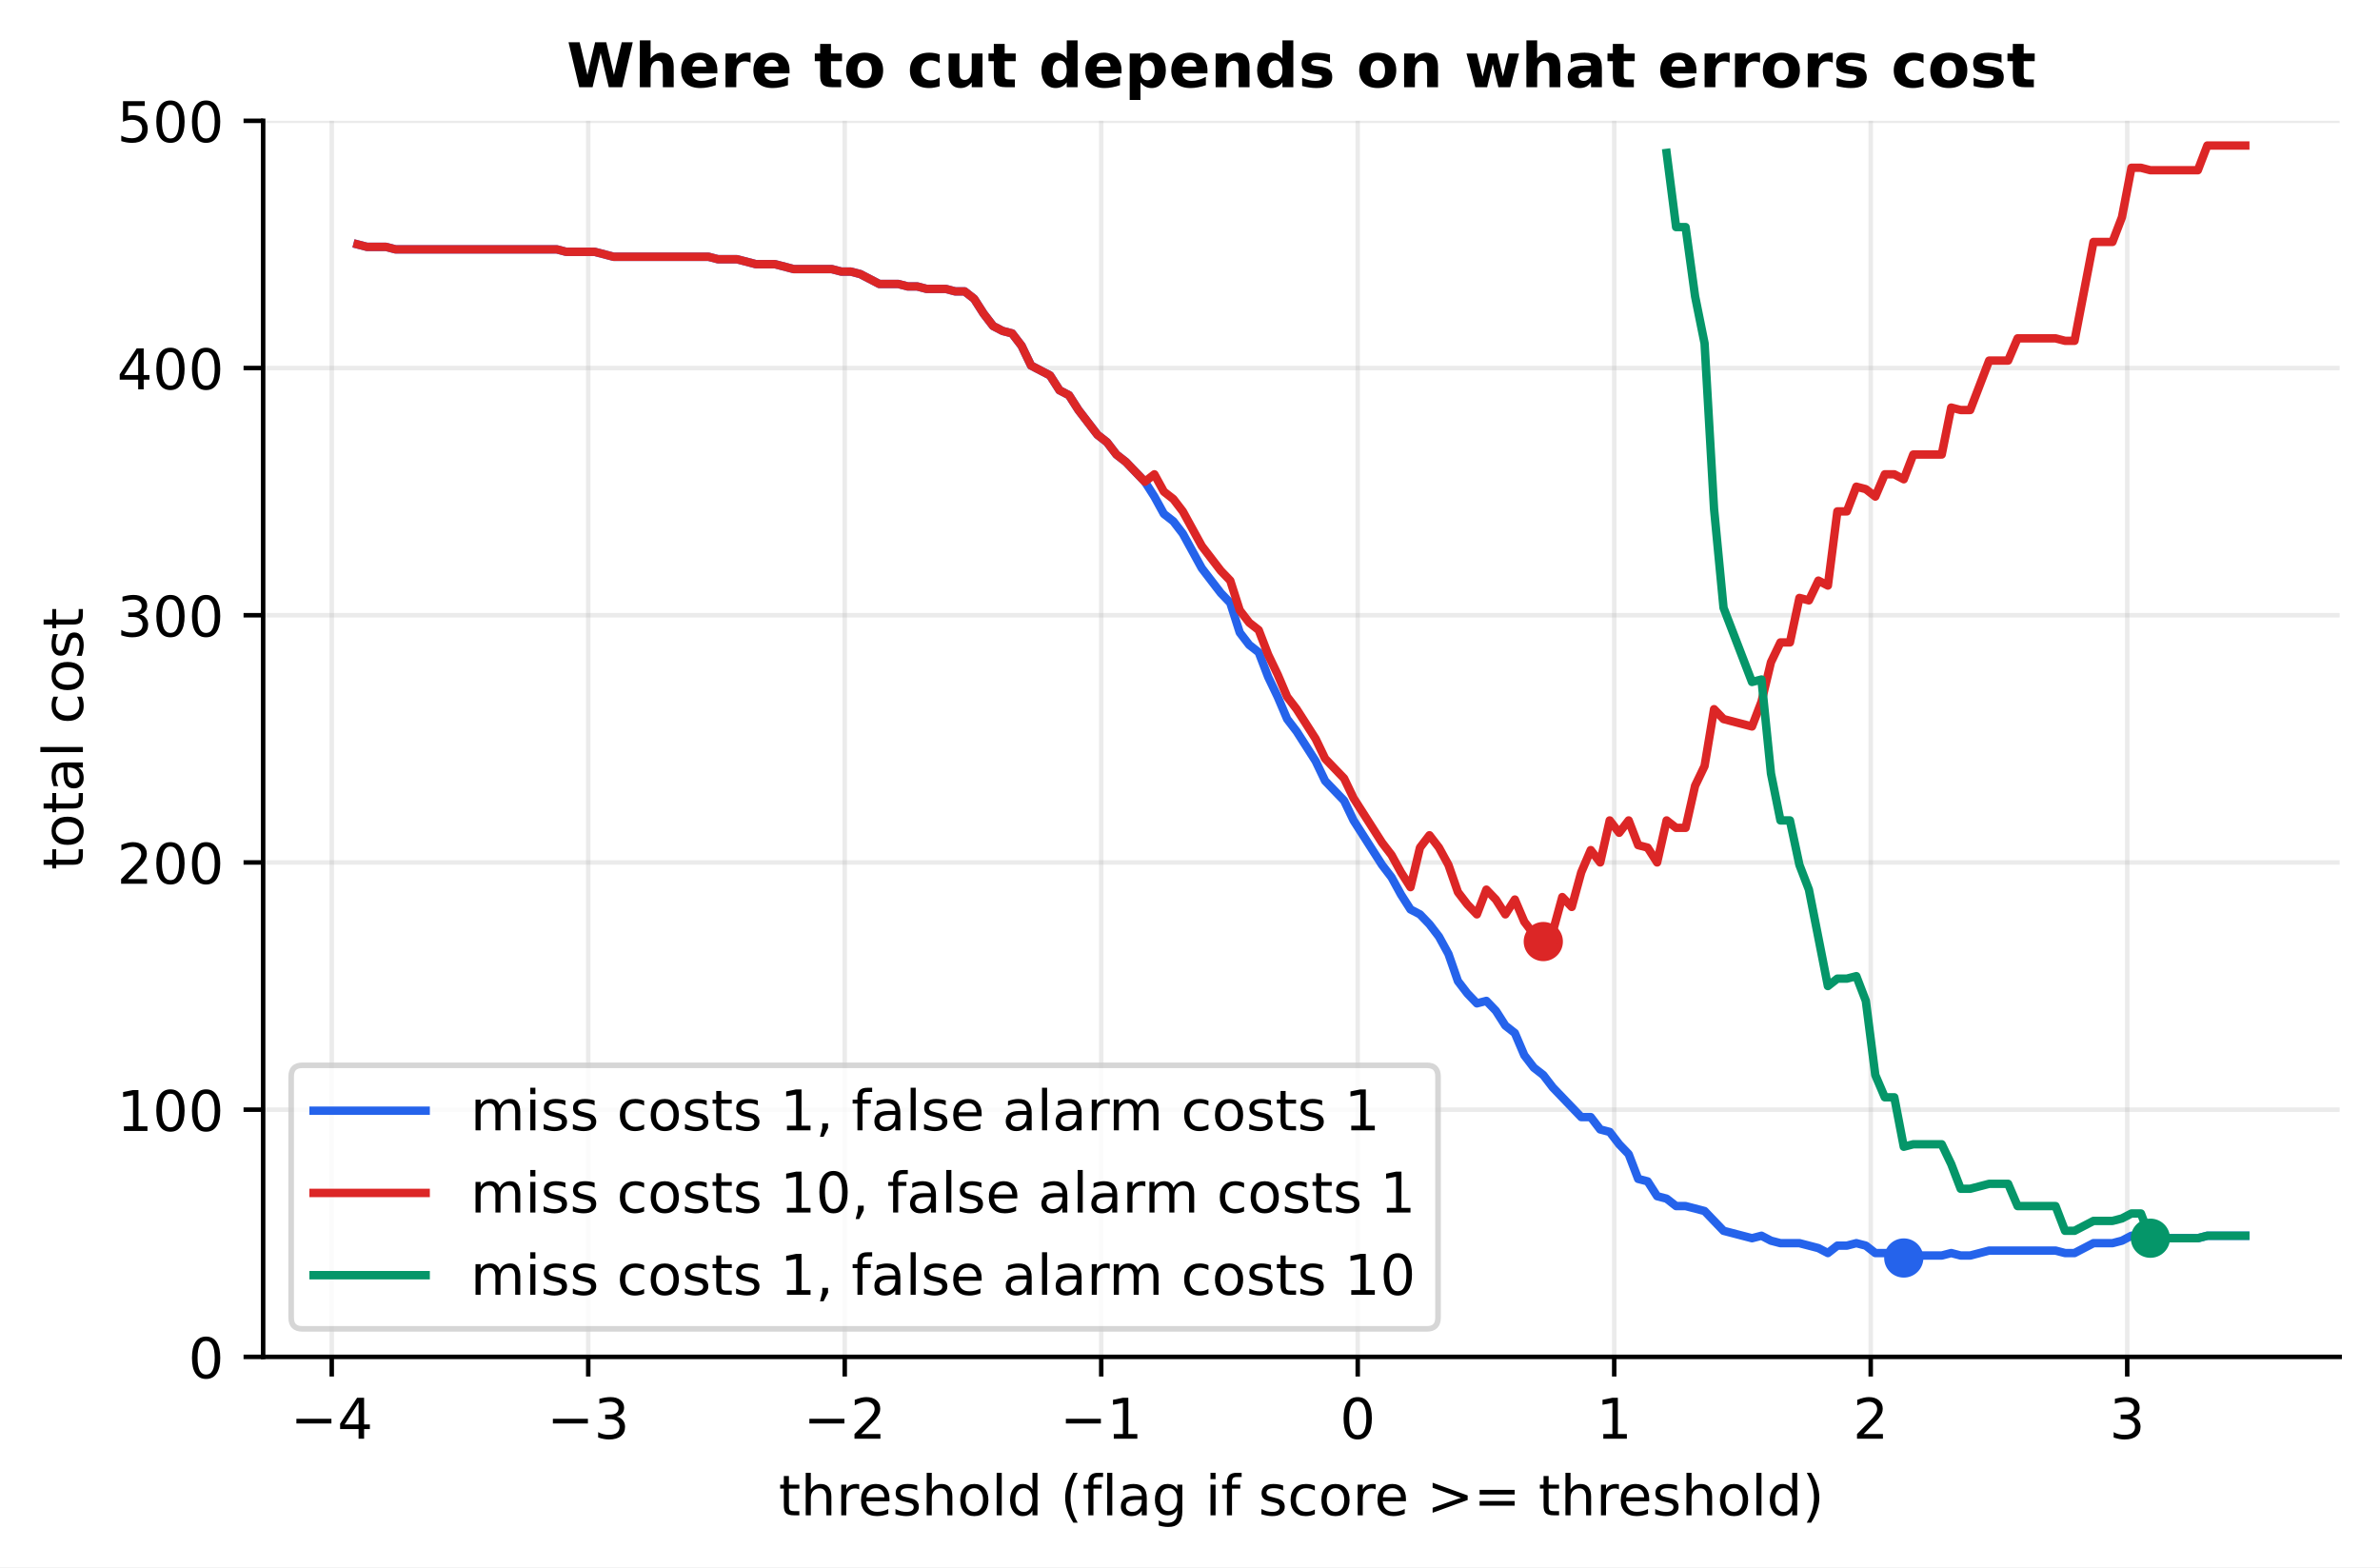
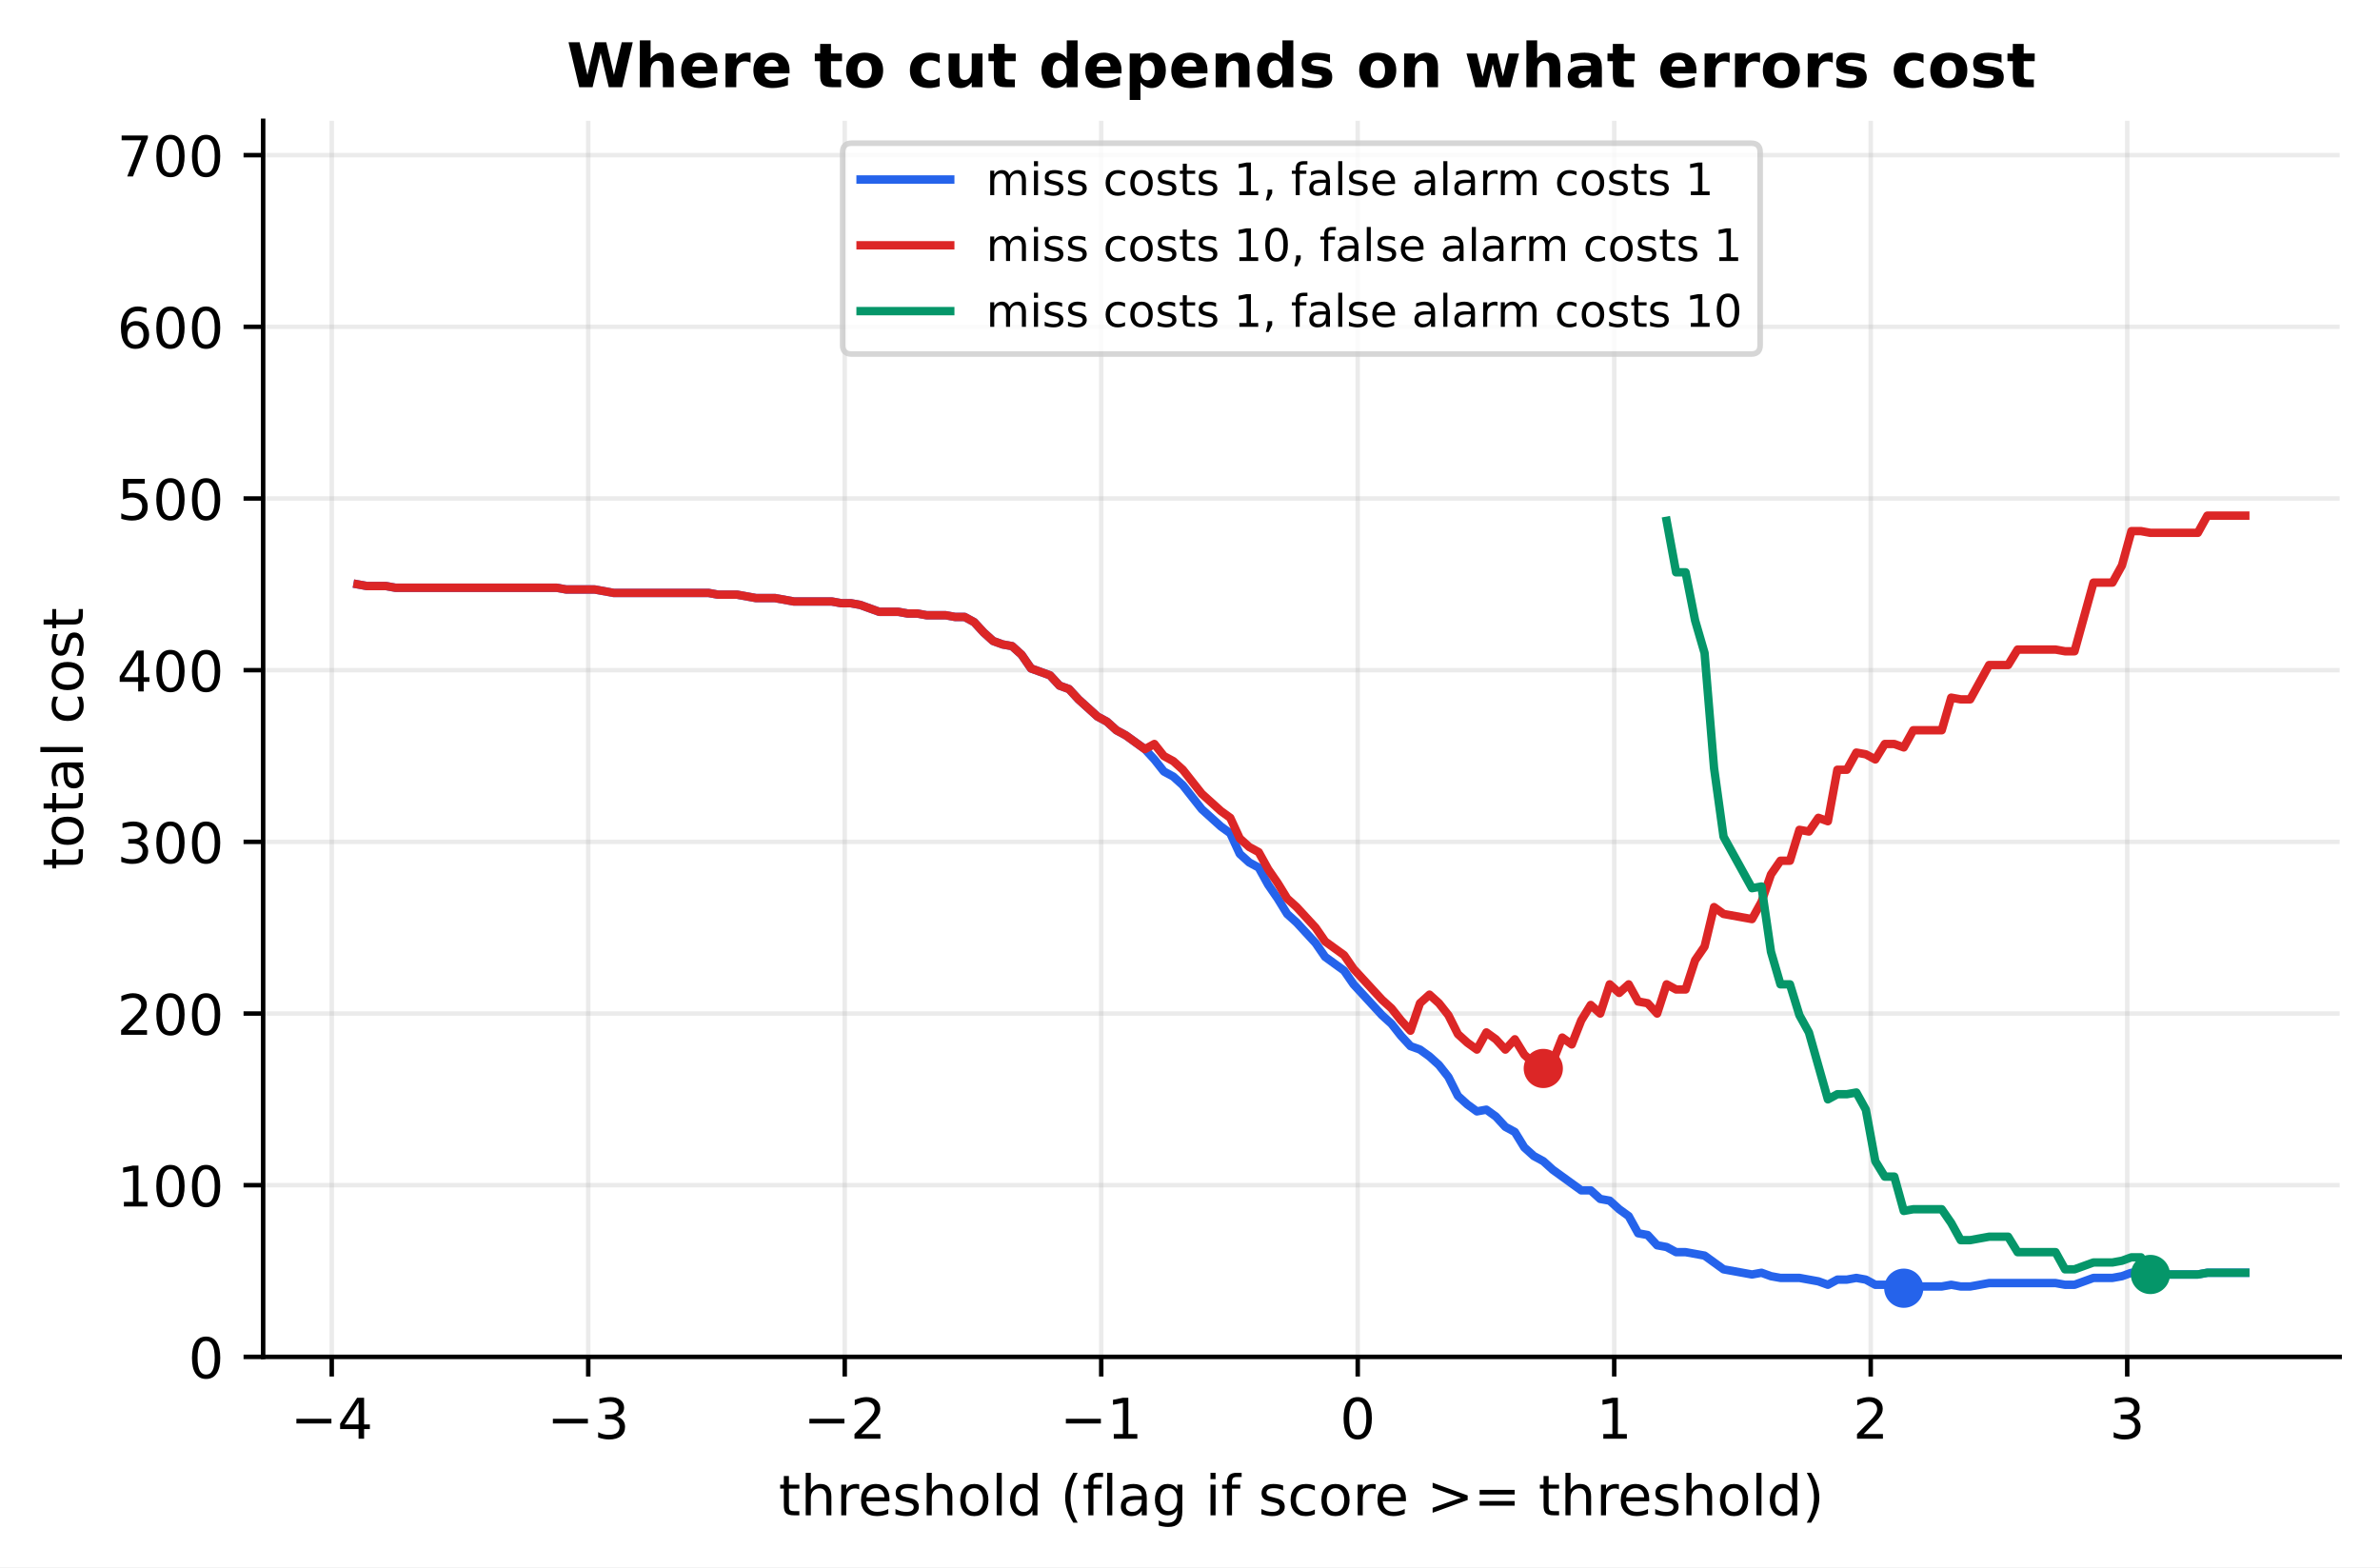
<svg xmlns="http://www.w3.org/2000/svg" xmlns:xlink="http://www.w3.org/1999/xlink" width="424.766pt" height="279.715pt" viewBox="0 0 424.766 279.715" version="1.1">
  <defs>
    <style type="text/css">*{stroke-linejoin: round; stroke-linecap: butt}</style>
  </defs>
  <g id="figure_1">
    <g id="patch_1">
      <path d="M -0 279.715  L 424.766 279.715  L 424.766 0  L -0 0  z " style="fill: #ffffff" />
    </g>
    <g id="axes_1">
      <g id="patch_2">
        <path d="M 46.966 242.158  L 417.566 242.158  L 417.566 21.558  L 46.966 21.558  z " style="fill: #ffffff" />
      </g>
      <g id="matplotlib.axis_1">
        <g id="xtick_1">
          <g id="line2d_1">
            <path d="M 59.207 242.158  L 59.207 21.558  " clip-path="url(#pefade53d63)" style="fill: none; stroke: #b0b0b0; stroke-opacity: 0.25; stroke-width: 0.8; stroke-linecap: square" />
          </g>
          <g id="line2d_2">
            <defs>
              <path id="m7cadcb0e4f" d="M 0 0  L 0 3.5  " style="stroke: #000000; stroke-width: 0.8" />
            </defs>
            <g>
              <use xlink:href="#m7cadcb0e4f" x="59.207" y="242.158" style="stroke: #000000; stroke-width: 0.8" />
            </g>
          </g>
          <g id="text_1">
            <text style="font-size: 10px; font-family: 'DejaVu Sans', 'Bitstream Vera Sans', 'Computer Modern Sans Serif', 'Lucida Grande', 'Verdana', 'Geneva', 'Lucid', 'Arial', 'Helvetica', 'Avant Garde', sans-serif; text-anchor: middle" x="59.207" y="256.757" transform="rotate(-0 59.20684 256.7567)">−4</text>
          </g>
        </g>
        <g id="xtick_2">
          <g id="line2d_3">
            <path d="M 104.985 242.158  L 104.985 21.558  " clip-path="url(#pefade53d63)" style="fill: none; stroke: #b0b0b0; stroke-opacity: 0.25; stroke-width: 0.8; stroke-linecap: square" />
          </g>
          <g id="line2d_4">
            <g>
              <use xlink:href="#m7cadcb0e4f" x="104.985" y="242.158" style="stroke: #000000; stroke-width: 0.8" />
            </g>
          </g>
          <g id="text_2">
            <text style="font-size: 10px; font-family: 'DejaVu Sans', 'Bitstream Vera Sans', 'Computer Modern Sans Serif', 'Lucida Grande', 'Verdana', 'Geneva', 'Lucid', 'Arial', 'Helvetica', 'Avant Garde', sans-serif; text-anchor: middle" x="104.985" y="256.757" transform="rotate(-0 104.9845 256.7567)">−3</text>
          </g>
        </g>
        <g id="xtick_3">
          <g id="line2d_5">
            <path d="M 150.762 242.158  L 150.762 21.558  " clip-path="url(#pefade53d63)" style="fill: none; stroke: #b0b0b0; stroke-opacity: 0.25; stroke-width: 0.8; stroke-linecap: square" />
          </g>
          <g id="line2d_6">
            <g>
              <use xlink:href="#m7cadcb0e4f" x="150.762" y="242.158" style="stroke: #000000; stroke-width: 0.8" />
            </g>
          </g>
          <g id="text_3">
            <text style="font-size: 10px; font-family: 'DejaVu Sans', 'Bitstream Vera Sans', 'Computer Modern Sans Serif', 'Lucida Grande', 'Verdana', 'Geneva', 'Lucid', 'Arial', 'Helvetica', 'Avant Garde', sans-serif; text-anchor: middle" x="150.762" y="256.757" transform="rotate(-0 150.7622 256.7567)">−2</text>
          </g>
        </g>
        <g id="xtick_4">
          <g id="line2d_7">
            <path d="M 196.54 242.158  L 196.54 21.558  " clip-path="url(#pefade53d63)" style="fill: none; stroke: #b0b0b0; stroke-opacity: 0.25; stroke-width: 0.8; stroke-linecap: square" />
          </g>
          <g id="line2d_8">
            <g>
              <use xlink:href="#m7cadcb0e4f" x="196.54" y="242.158" style="stroke: #000000; stroke-width: 0.8" />
            </g>
          </g>
          <g id="text_4">
            <text style="font-size: 10px; font-family: 'DejaVu Sans', 'Bitstream Vera Sans', 'Computer Modern Sans Serif', 'Lucida Grande', 'Verdana', 'Geneva', 'Lucid', 'Arial', 'Helvetica', 'Avant Garde', sans-serif; text-anchor: middle" x="196.54" y="256.757" transform="rotate(-0 196.5399 256.7567)">−1</text>
          </g>
        </g>
        <g id="xtick_5">
          <g id="line2d_9">
            <path d="M 242.318 242.158  L 242.318 21.558  " clip-path="url(#pefade53d63)" style="fill: none; stroke: #b0b0b0; stroke-opacity: 0.25; stroke-width: 0.8; stroke-linecap: square" />
          </g>
          <g id="line2d_10">
            <g>
              <use xlink:href="#m7cadcb0e4f" x="242.318" y="242.158" style="stroke: #000000; stroke-width: 0.8" />
            </g>
          </g>
          <g id="text_5">
            <text style="font-size: 10px; font-family: 'DejaVu Sans', 'Bitstream Vera Sans', 'Computer Modern Sans Serif', 'Lucida Grande', 'Verdana', 'Geneva', 'Lucid', 'Arial', 'Helvetica', 'Avant Garde', sans-serif; text-anchor: middle" x="242.318" y="256.757" transform="rotate(-0 242.3176 256.7567)">0</text>
          </g>
        </g>
        <g id="xtick_6">
          <g id="line2d_11">
            <path d="M 288.095 242.158  L 288.095 21.558  " clip-path="url(#pefade53d63)" style="fill: none; stroke: #b0b0b0; stroke-opacity: 0.25; stroke-width: 0.8; stroke-linecap: square" />
          </g>
          <g id="line2d_12">
            <g>
              <use xlink:href="#m7cadcb0e4f" x="288.095" y="242.158" style="stroke: #000000; stroke-width: 0.8" />
            </g>
          </g>
          <g id="text_6">
            <text style="font-size: 10px; font-family: 'DejaVu Sans', 'Bitstream Vera Sans', 'Computer Modern Sans Serif', 'Lucida Grande', 'Verdana', 'Geneva', 'Lucid', 'Arial', 'Helvetica', 'Avant Garde', sans-serif; text-anchor: middle" x="288.095" y="256.757" transform="rotate(-0 288.0952 256.7567)">1</text>
          </g>
        </g>
        <g id="xtick_7">
          <g id="line2d_13">
            <path d="M 333.873 242.158  L 333.873 21.558  " clip-path="url(#pefade53d63)" style="fill: none; stroke: #b0b0b0; stroke-opacity: 0.25; stroke-width: 0.8; stroke-linecap: square" />
          </g>
          <g id="line2d_14">
            <g>
              <use xlink:href="#m7cadcb0e4f" x="333.873" y="242.158" style="stroke: #000000; stroke-width: 0.8" />
            </g>
          </g>
          <g id="text_7">
            <text style="font-size: 10px; font-family: 'DejaVu Sans', 'Bitstream Vera Sans', 'Computer Modern Sans Serif', 'Lucida Grande', 'Verdana', 'Geneva', 'Lucid', 'Arial', 'Helvetica', 'Avant Garde', sans-serif; text-anchor: middle" x="333.873" y="256.757" transform="rotate(-0 333.8729 256.7567)">2</text>
          </g>
        </g>
        <g id="xtick_8">
          <g id="line2d_15">
            <path d="M 379.651 242.158  L 379.651 21.558  " clip-path="url(#pefade53d63)" style="fill: none; stroke: #b0b0b0; stroke-opacity: 0.25; stroke-width: 0.8; stroke-linecap: square" />
          </g>
          <g id="line2d_16">
            <g>
              <use xlink:href="#m7cadcb0e4f" x="379.651" y="242.158" style="stroke: #000000; stroke-width: 0.8" />
            </g>
          </g>
          <g id="text_8">
            <text style="font-size: 10px; font-family: 'DejaVu Sans', 'Bitstream Vera Sans', 'Computer Modern Sans Serif', 'Lucida Grande', 'Verdana', 'Geneva', 'Lucid', 'Arial', 'Helvetica', 'Avant Garde', sans-serif; text-anchor: middle" x="379.651" y="256.757" transform="rotate(-0 379.6506 256.7567)">3</text>
          </g>
        </g>
        <g id="text_9">
          <text style="font-size: 10px; font-family: 'DejaVu Sans', 'Bitstream Vera Sans', 'Computer Modern Sans Serif', 'Lucida Grande', 'Verdana', 'Geneva', 'Lucid', 'Arial', 'Helvetica', 'Avant Garde', sans-serif; text-anchor: middle" x="232.266" y="270.435" transform="rotate(-0 232.2656 270.4348)">threshold (flag if score &gt;= threshold)</text>
        </g>
      </g>
      <g id="matplotlib.axis_2">
        <g id="ytick_1">
          <g id="line2d_17">
            <path d="M 46.966 242.158  L 417.566 242.158  " clip-path="url(#pefade53d63)" style="fill: none; stroke: #b0b0b0; stroke-opacity: 0.25; stroke-width: 0.8; stroke-linecap: square" />
          </g>
          <g id="line2d_18">
            <defs>
              <path id="m868c41b290" d="M 0 0  L -3.5 0  " style="stroke: #000000; stroke-width: 0.8" />
            </defs>
            <g>
              <use xlink:href="#m868c41b290" x="46.966" y="242.158" style="stroke: #000000; stroke-width: 0.8" />
            </g>
          </g>
          <g id="text_10">
            <text style="font-size: 10px; font-family: 'DejaVu Sans', 'Bitstream Vera Sans', 'Computer Modern Sans Serif', 'Lucida Grande', 'Verdana', 'Geneva', 'Lucid', 'Arial', 'Helvetica', 'Avant Garde', sans-serif; text-anchor: end" x="39.966" y="245.958" transform="rotate(-0 39.96563 245.9575)">0</text>
          </g>
        </g>
        <g id="ytick_2">
          <g id="line2d_19">
-             <path d="M 46.966 198.038  L 417.566 198.038  " clip-path="url(#pefade53d63)" style="fill: none; stroke: #b0b0b0; stroke-opacity: 0.25; stroke-width: 0.8; stroke-linecap: square" />
+             <path d="M 46.966 211.519  L 417.566 211.519  " clip-path="url(#pefade53d63)" style="fill: none; stroke: #b0b0b0; stroke-opacity: 0.25; stroke-width: 0.8; stroke-linecap: square" />
          </g>
          <g id="line2d_20">
            <g>
-               <use xlink:href="#m868c41b290" x="46.966" y="198.038" style="stroke: #000000; stroke-width: 0.8" />
+               <use xlink:href="#m868c41b290" x="46.966" y="211.519" style="stroke: #000000; stroke-width: 0.8" />
            </g>
          </g>
          <g id="text_11">
-             <text style="font-size: 10px; font-family: 'DejaVu Sans', 'Bitstream Vera Sans', 'Computer Modern Sans Serif', 'Lucida Grande', 'Verdana', 'Geneva', 'Lucid', 'Arial', 'Helvetica', 'Avant Garde', sans-serif; text-anchor: end" x="39.966" y="201.838" transform="rotate(-0 39.96563 201.8375)">100</text>
+             <text style="font-size: 10px; font-family: 'DejaVu Sans', 'Bitstream Vera Sans', 'Computer Modern Sans Serif', 'Lucida Grande', 'Verdana', 'Geneva', 'Lucid', 'Arial', 'Helvetica', 'Avant Garde', sans-serif; text-anchor: end" x="39.966" y="215.319" transform="rotate(-0 39.96563 215.3186)">100</text>
          </g>
        </g>
        <g id="ytick_3">
          <g id="line2d_21">
-             <path d="M 46.966 153.918  L 417.566 153.918  " clip-path="url(#pefade53d63)" style="fill: none; stroke: #b0b0b0; stroke-opacity: 0.25; stroke-width: 0.8; stroke-linecap: square" />
+             <path d="M 46.966 180.881  L 417.566 180.881  " clip-path="url(#pefade53d63)" style="fill: none; stroke: #b0b0b0; stroke-opacity: 0.25; stroke-width: 0.8; stroke-linecap: square" />
          </g>
          <g id="line2d_22">
            <g>
-               <use xlink:href="#m868c41b290" x="46.966" y="153.918" style="stroke: #000000; stroke-width: 0.8" />
+               <use xlink:href="#m868c41b290" x="46.966" y="180.881" style="stroke: #000000; stroke-width: 0.8" />
            </g>
          </g>
          <g id="text_12">
-             <text style="font-size: 10px; font-family: 'DejaVu Sans', 'Bitstream Vera Sans', 'Computer Modern Sans Serif', 'Lucida Grande', 'Verdana', 'Geneva', 'Lucid', 'Arial', 'Helvetica', 'Avant Garde', sans-serif; text-anchor: end" x="39.966" y="157.718" transform="rotate(-0 39.96563 157.7175)">200</text>
+             <text style="font-size: 10px; font-family: 'DejaVu Sans', 'Bitstream Vera Sans', 'Computer Modern Sans Serif', 'Lucida Grande', 'Verdana', 'Geneva', 'Lucid', 'Arial', 'Helvetica', 'Avant Garde', sans-serif; text-anchor: end" x="39.966" y="184.68" transform="rotate(-0 39.96563 184.6797)">200</text>
          </g>
        </g>
        <g id="ytick_4">
          <g id="line2d_23">
-             <path d="M 46.966 109.798  L 417.566 109.798  " clip-path="url(#pefade53d63)" style="fill: none; stroke: #b0b0b0; stroke-opacity: 0.25; stroke-width: 0.8; stroke-linecap: square" />
+             <path d="M 46.966 150.242  L 417.566 150.242  " clip-path="url(#pefade53d63)" style="fill: none; stroke: #b0b0b0; stroke-opacity: 0.25; stroke-width: 0.8; stroke-linecap: square" />
          </g>
          <g id="line2d_24">
            <g>
-               <use xlink:href="#m868c41b290" x="46.966" y="109.798" style="stroke: #000000; stroke-width: 0.8" />
+               <use xlink:href="#m868c41b290" x="46.966" y="150.242" style="stroke: #000000; stroke-width: 0.8" />
            </g>
          </g>
          <g id="text_13">
-             <text style="font-size: 10px; font-family: 'DejaVu Sans', 'Bitstream Vera Sans', 'Computer Modern Sans Serif', 'Lucida Grande', 'Verdana', 'Geneva', 'Lucid', 'Arial', 'Helvetica', 'Avant Garde', sans-serif; text-anchor: end" x="39.966" y="113.597" transform="rotate(-0 39.96563 113.5975)">300</text>
+             <text style="font-size: 10px; font-family: 'DejaVu Sans', 'Bitstream Vera Sans', 'Computer Modern Sans Serif', 'Lucida Grande', 'Verdana', 'Geneva', 'Lucid', 'Arial', 'Helvetica', 'Avant Garde', sans-serif; text-anchor: end" x="39.966" y="154.041" transform="rotate(-0 39.96563 154.0408)">300</text>
          </g>
        </g>
        <g id="ytick_5">
          <g id="line2d_25">
-             <path d="M 46.966 65.678  L 417.566 65.678  " clip-path="url(#pefade53d63)" style="fill: none; stroke: #b0b0b0; stroke-opacity: 0.25; stroke-width: 0.8; stroke-linecap: square" />
+             <path d="M 46.966 119.603  L 417.566 119.603  " clip-path="url(#pefade53d63)" style="fill: none; stroke: #b0b0b0; stroke-opacity: 0.25; stroke-width: 0.8; stroke-linecap: square" />
          </g>
          <g id="line2d_26">
            <g>
-               <use xlink:href="#m868c41b290" x="46.966" y="65.678" style="stroke: #000000; stroke-width: 0.8" />
+               <use xlink:href="#m868c41b290" x="46.966" y="119.603" style="stroke: #000000; stroke-width: 0.8" />
            </g>
          </g>
          <g id="text_14">
-             <text style="font-size: 10px; font-family: 'DejaVu Sans', 'Bitstream Vera Sans', 'Computer Modern Sans Serif', 'Lucida Grande', 'Verdana', 'Geneva', 'Lucid', 'Arial', 'Helvetica', 'Avant Garde', sans-serif; text-anchor: end" x="39.966" y="69.478" transform="rotate(-0 39.96563 69.4775)">400</text>
+             <text style="font-size: 10px; font-family: 'DejaVu Sans', 'Bitstream Vera Sans', 'Computer Modern Sans Serif', 'Lucida Grande', 'Verdana', 'Geneva', 'Lucid', 'Arial', 'Helvetica', 'Avant Garde', sans-serif; text-anchor: end" x="39.966" y="123.402" transform="rotate(-0 39.96563 123.4019)">400</text>
          </g>
        </g>
        <g id="ytick_6">
          <g id="line2d_27">
-             <path d="M 46.966 21.558  L 417.566 21.558  " clip-path="url(#pefade53d63)" style="fill: none; stroke: #b0b0b0; stroke-opacity: 0.25; stroke-width: 0.8; stroke-linecap: square" />
+             <path d="M 46.966 88.964  L 417.566 88.964  " clip-path="url(#pefade53d63)" style="fill: none; stroke: #b0b0b0; stroke-opacity: 0.25; stroke-width: 0.8; stroke-linecap: square" />
          </g>
          <g id="line2d_28">
            <g>
-               <use xlink:href="#m868c41b290" x="46.966" y="21.558" style="stroke: #000000; stroke-width: 0.8" />
+               <use xlink:href="#m868c41b290" x="46.966" y="88.964" style="stroke: #000000; stroke-width: 0.8" />
            </g>
          </g>
          <g id="text_15">
-             <text style="font-size: 10px; font-family: 'DejaVu Sans', 'Bitstream Vera Sans', 'Computer Modern Sans Serif', 'Lucida Grande', 'Verdana', 'Geneva', 'Lucid', 'Arial', 'Helvetica', 'Avant Garde', sans-serif; text-anchor: end" x="39.966" y="25.358" transform="rotate(-0 39.96563 25.3575)">500</text>
-           </g>
-         </g>
-         <g id="text_16">
+             <text style="font-size: 10px; font-family: 'DejaVu Sans', 'Bitstream Vera Sans', 'Computer Modern Sans Serif', 'Lucida Grande', 'Verdana', 'Geneva', 'Lucid', 'Arial', 'Helvetica', 'Avant Garde', sans-serif; text-anchor: end" x="39.966" y="92.763" transform="rotate(-0 39.96563 92.76306)">500</text>
+           </g>
+         </g>
+         <g id="ytick_7">
+           <g id="line2d_29">
+             <path d="M 46.966 58.325  L 417.566 58.325  " clip-path="url(#pefade53d63)" style="fill: none; stroke: #b0b0b0; stroke-opacity: 0.25; stroke-width: 0.8; stroke-linecap: square" />
+           </g>
+           <g id="line2d_30">
+             <g>
+               <use xlink:href="#m868c41b290" x="46.966" y="58.325" style="stroke: #000000; stroke-width: 0.8" />
+             </g>
+           </g>
+           <g id="text_16">
+             <text style="font-size: 10px; font-family: 'DejaVu Sans', 'Bitstream Vera Sans', 'Computer Modern Sans Serif', 'Lucida Grande', 'Verdana', 'Geneva', 'Lucid', 'Arial', 'Helvetica', 'Avant Garde', sans-serif; text-anchor: end" x="39.966" y="62.124" transform="rotate(-0 39.96563 62.12417)">600</text>
+           </g>
+         </g>
+         <g id="ytick_8">
+           <g id="line2d_31">
+             <path d="M 46.966 27.686  L 417.566 27.686  " clip-path="url(#pefade53d63)" style="fill: none; stroke: #b0b0b0; stroke-opacity: 0.25; stroke-width: 0.8; stroke-linecap: square" />
+           </g>
+           <g id="line2d_32">
+             <g>
+               <use xlink:href="#m868c41b290" x="46.966" y="27.686" style="stroke: #000000; stroke-width: 0.8" />
+             </g>
+           </g>
+           <g id="text_17">
+             <text style="font-size: 10px; font-family: 'DejaVu Sans', 'Bitstream Vera Sans', 'Computer Modern Sans Serif', 'Lucida Grande', 'Verdana', 'Geneva', 'Lucid', 'Arial', 'Helvetica', 'Avant Garde', sans-serif; text-anchor: end" x="39.966" y="31.485" transform="rotate(-0 39.96563 31.48528)">700</text>
+           </g>
+         </g>
+         <g id="text_18">
          <text style="font-size: 10px; font-family: 'DejaVu Sans', 'Bitstream Vera Sans', 'Computer Modern Sans Serif', 'Lucida Grande', 'Verdana', 'Geneva', 'Lucid', 'Arial', 'Helvetica', 'Avant Garde', sans-serif; text-anchor: middle" x="14.798" y="131.858" transform="rotate(-90 14.79844 131.8583)">total cost</text>
        </g>
      </g>
-       <g id="line2d_29">
-         <path d="M 63.811 43.618  L 65.504 44.059  L 68.89 44.059  L 70.583 44.501  L 99.364 44.501  L 101.057 44.942  L 106.136 44.942  L 109.522 45.824  L 126.452 45.824  L 128.145 46.265  L 131.531 46.265  L 134.918 47.148  L 138.304 47.148  L 141.69 48.03  L 148.462 48.03  L 150.155 48.471  L 151.848 48.471  L 153.541 48.913  L 156.927 50.677  L 160.313 50.677  L 162.006 51.119  L 163.699 51.119  L 165.392 51.56  L 168.778 51.56  L 170.471 52.001  L 172.164 52.001  L 173.857 53.325  L 175.55 55.972  L 177.243 58.178  L 178.936 59.06  L 180.629 59.501  L 182.322 61.707  L 184.015 65.237  L 187.401 67.002  L 189.094 69.649  L 190.787 70.531  L 192.48 73.179  L 195.866 77.591  L 197.559 78.914  L 199.252 81.12  L 200.945 82.444  L 204.331 85.973  L 206.024 88.621  L 207.717 91.709  L 209.41 93.033  L 211.103 95.239  L 214.489 101.415  L 217.875 105.827  L 219.568 107.592  L 221.261 112.887  L 222.954 115.093  L 224.647 116.416  L 226.34 120.828  L 228.033 124.358  L 229.726 128.329  L 231.419 130.535  L 234.805 135.829  L 236.498 139.359  L 239.884 142.888  L 241.577 146.418  L 246.656 154.359  L 248.349 156.565  L 250.042 159.654  L 251.735 162.301  L 253.428 163.183  L 255.121 164.948  L 256.814 167.154  L 258.507 170.243  L 260.2 175.096  L 261.893 177.302  L 263.586 179.067  L 265.279 178.625  L 266.972 180.39  L 268.665 183.037  L 270.358 184.361  L 272.051 188.332  L 273.744 190.538  L 275.437 191.861  L 277.13 194.067  L 282.209 199.362  L 283.902 199.362  L 285.595 201.568  L 287.288 202.009  L 288.981 204.215  L 290.674 205.98  L 292.367 210.392  L 294.061 210.833  L 295.754 213.48  L 297.447 213.921  L 299.14 215.245  L 300.833 215.245  L 304.219 216.127  L 307.605 219.657  L 312.684 220.981  L 314.377 220.539  L 316.07 221.422  L 317.763 221.863  L 321.149 221.863  L 324.535 222.745  L 326.228 223.628  L 327.921 222.304  L 329.614 222.304  L 331.307 221.863  L 333 222.304  L 334.693 223.628  L 338.079 223.628  L 339.772 224.51  L 341.465 224.069  L 346.544 224.069  L 348.237 223.628  L 349.93 224.069  L 351.623 224.069  L 355.009 223.187  L 366.86 223.187  L 368.553 223.628  L 370.246 223.628  L 373.632 221.863  L 377.018 221.863  L 378.711 221.422  L 380.404 220.539  L 382.097 220.539  L 383.79 220.981  L 392.255 220.981  L 393.948 220.539  L 400.72 220.539  L 400.72 220.539  " clip-path="url(#pefade53d63)" style="fill: none; stroke: #2563eb; stroke-width: 1.5; stroke-linecap: square" />
-       </g>
-       <g id="line2d_30">
+       <g id="line2d_33">
+         <path d="M 63.811 104.283  L 65.504 104.59  L 68.89 104.59  L 70.583 104.896  L 99.364 104.896  L 101.057 105.202  L 106.136 105.202  L 109.522 105.815  L 126.452 105.815  L 128.145 106.122  L 131.531 106.122  L 134.918 106.734  L 138.304 106.734  L 141.69 107.347  L 148.462 107.347  L 150.155 107.654  L 151.848 107.654  L 153.541 107.96  L 156.927 109.186  L 160.313 109.186  L 162.006 109.492  L 163.699 109.492  L 165.392 109.798  L 168.778 109.798  L 170.471 110.105  L 172.164 110.105  L 173.857 111.024  L 175.55 112.862  L 177.243 114.394  L 178.936 115.007  L 180.629 115.313  L 182.322 116.845  L 184.015 119.296  L 187.401 120.522  L 189.094 122.36  L 190.787 122.973  L 192.48 124.811  L 195.866 127.875  L 197.559 128.794  L 199.252 130.326  L 200.945 131.246  L 204.331 133.697  L 206.024 135.535  L 207.717 137.68  L 209.41 138.599  L 211.103 140.131  L 214.489 144.42  L 217.875 147.484  L 219.568 148.71  L 221.261 152.386  L 222.954 153.918  L 224.647 154.837  L 226.34 157.901  L 228.033 160.352  L 229.726 163.11  L 231.419 164.642  L 234.805 168.319  L 236.498 170.77  L 239.884 173.221  L 241.577 175.672  L 246.656 181.187  L 248.349 182.719  L 250.042 184.864  L 251.735 186.702  L 253.428 187.315  L 255.121 188.54  L 256.814 190.072  L 258.507 192.217  L 260.2 195.587  L 261.893 197.119  L 263.586 198.345  L 265.279 198.038  L 266.972 199.264  L 268.665 201.102  L 270.358 202.021  L 272.051 204.779  L 273.744 206.311  L 275.437 207.23  L 277.13 208.762  L 282.209 212.439  L 283.902 212.439  L 285.595 213.971  L 287.288 214.277  L 288.981 215.809  L 290.674 217.034  L 292.367 220.098  L 294.061 220.405  L 295.754 222.243  L 297.447 222.549  L 299.14 223.469  L 300.833 223.469  L 304.219 224.081  L 307.605 226.532  L 312.684 227.452  L 314.377 227.145  L 316.07 227.758  L 317.763 228.064  L 321.149 228.064  L 324.535 228.677  L 326.228 229.29  L 327.921 228.371  L 329.614 228.371  L 331.307 228.064  L 333 228.371  L 334.693 229.29  L 338.079 229.29  L 339.772 229.903  L 341.465 229.596  L 346.544 229.596  L 348.237 229.29  L 349.93 229.596  L 351.623 229.596  L 355.009 228.984  L 366.86 228.984  L 368.553 229.29  L 370.246 229.29  L 373.632 228.064  L 377.018 228.064  L 378.711 227.758  L 380.404 227.145  L 382.097 227.145  L 383.79 227.452  L 392.255 227.452  L 393.948 227.145  L 400.72 227.145  L 400.72 227.145  " clip-path="url(#pefade53d63)" style="fill: none; stroke: #2563eb; stroke-width: 1.5; stroke-linecap: square" />
+       </g>
+       <g id="line2d_34">
        <defs>
          <path id="me650e6d1f9" d="M 0 3  C 0.796 3 1.559 2.684 2.121 2.121  C 2.684 1.559 3 0.796 3 0  C 3 -0.796 2.684 -1.559 2.121 -2.121  C 1.559 -2.684 0.796 -3 0 -3  C -0.796 -3 -1.559 -2.684 -2.121 -2.121  C -2.684 -1.559 -3 -0.796 -3 0  C -3 0.796 -2.684 1.559 -2.121 2.121  C -1.559 2.684 -0.796 3 0 3  z " style="stroke: #2563eb" />
        </defs>
        <g clip-path="url(#pefade53d63)">
-           <use xlink:href="#me650e6d1f9" x="339.772" y="224.51" style="fill: #2563eb; stroke: #2563eb" />
-         </g>
-       </g>
-       <g id="line2d_31">
-         <path d="M 63.811 43.618  L 65.504 44.059  L 68.89 44.059  L 70.583 44.501  L 99.364 44.501  L 101.057 44.942  L 106.136 44.942  L 109.522 45.824  L 126.452 45.824  L 128.145 46.265  L 131.531 46.265  L 134.918 47.148  L 138.304 47.148  L 141.69 48.03  L 148.462 48.03  L 150.155 48.471  L 151.848 48.471  L 153.541 48.913  L 156.927 50.677  L 160.313 50.677  L 162.006 51.119  L 163.699 51.119  L 165.392 51.56  L 168.778 51.56  L 170.471 52.001  L 172.164 52.001  L 173.857 53.325  L 175.55 55.972  L 177.243 58.178  L 178.936 59.06  L 180.629 59.501  L 182.322 61.707  L 184.015 65.237  L 187.401 67.002  L 189.094 69.649  L 190.787 70.531  L 192.48 73.179  L 195.866 77.591  L 197.559 78.914  L 199.252 81.12  L 200.945 82.444  L 204.331 85.973  L 206.024 84.65  L 207.717 87.738  L 209.41 89.062  L 211.103 91.268  L 214.489 97.445  L 217.875 101.857  L 219.568 103.621  L 221.261 108.916  L 222.954 111.122  L 224.647 112.445  L 226.34 116.857  L 228.033 120.387  L 229.726 124.358  L 231.419 126.564  L 234.805 131.858  L 236.498 135.388  L 239.884 138.917  L 241.577 142.447  L 246.656 150.389  L 248.349 152.595  L 250.042 155.683  L 251.735 158.33  L 253.428 151.271  L 255.121 149.065  L 256.814 151.271  L 258.507 154.359  L 260.2 159.213  L 261.893 161.419  L 263.586 163.183  L 265.279 158.771  L 266.972 160.536  L 268.665 163.183  L 270.358 160.536  L 272.051 164.507  L 273.744 166.713  L 275.437 168.037  L 277.13 166.272  L 278.823 160.095  L 280.516 161.86  L 282.209 155.683  L 283.902 151.712  L 285.595 153.918  L 287.288 146.418  L 288.981 148.624  L 290.674 146.418  L 292.367 150.83  L 294.061 151.271  L 295.754 153.918  L 297.447 146.418  L 299.14 147.741  L 300.833 147.741  L 302.526 140.241  L 304.219 136.711  L 305.912 126.564  L 307.605 128.329  L 312.684 129.652  L 314.377 125.24  L 316.07 118.181  L 317.763 114.651  L 319.456 114.651  L 321.149 106.71  L 322.842 107.151  L 324.535 103.621  L 326.228 104.504  L 327.921 91.268  L 329.614 91.268  L 331.307 86.856  L 333 87.297  L 334.693 88.621  L 336.386 84.65  L 338.079 84.65  L 339.772 85.532  L 341.465 81.12  L 346.544 81.12  L 348.237 72.737  L 349.93 73.179  L 351.623 73.179  L 355.009 64.355  L 358.395 64.355  L 360.088 60.384  L 366.86 60.384  L 368.553 60.825  L 370.246 60.825  L 373.632 43.177  L 377.018 43.177  L 378.711 38.765  L 380.404 29.941  L 382.097 29.941  L 383.79 30.382  L 392.255 30.382  L 393.948 25.97  L 400.72 25.97  L 400.72 25.97  " clip-path="url(#pefade53d63)" style="fill: none; stroke: #dc2626; stroke-width: 1.5; stroke-linecap: square" />
-       </g>
-       <g id="line2d_32">
+           <use xlink:href="#me650e6d1f9" x="339.772" y="229.903" style="fill: #2563eb; stroke: #2563eb" />
+         </g>
+       </g>
+       <g id="line2d_35">
+         <path d="M 63.811 104.283  L 65.504 104.59  L 68.89 104.59  L 70.583 104.896  L 99.364 104.896  L 101.057 105.202  L 106.136 105.202  L 109.522 105.815  L 126.452 105.815  L 128.145 106.122  L 131.531 106.122  L 134.918 106.734  L 138.304 106.734  L 141.69 107.347  L 148.462 107.347  L 150.155 107.654  L 151.848 107.654  L 153.541 107.96  L 156.927 109.186  L 160.313 109.186  L 162.006 109.492  L 163.699 109.492  L 165.392 109.798  L 168.778 109.798  L 170.471 110.105  L 172.164 110.105  L 173.857 111.024  L 175.55 112.862  L 177.243 114.394  L 178.936 115.007  L 180.629 115.313  L 182.322 116.845  L 184.015 119.296  L 187.401 120.522  L 189.094 122.36  L 190.787 122.973  L 192.48 124.811  L 195.866 127.875  L 197.559 128.794  L 199.252 130.326  L 200.945 131.246  L 204.331 133.697  L 206.024 132.777  L 207.717 134.922  L 209.41 135.841  L 211.103 137.373  L 214.489 141.663  L 217.875 144.727  L 219.568 145.952  L 221.261 149.629  L 222.954 151.161  L 224.647 152.08  L 226.34 155.144  L 228.033 157.595  L 229.726 160.352  L 231.419 161.884  L 234.805 165.561  L 236.498 168.012  L 239.884 170.463  L 241.577 172.914  L 246.656 178.429  L 248.349 179.961  L 250.042 182.106  L 251.735 183.944  L 253.428 179.042  L 255.121 177.51  L 256.814 179.042  L 258.507 181.187  L 260.2 184.557  L 261.893 186.089  L 263.586 187.315  L 265.279 184.251  L 266.972 185.476  L 268.665 187.315  L 270.358 185.476  L 272.051 188.234  L 273.744 189.766  L 275.437 190.685  L 277.13 189.459  L 278.823 185.17  L 280.516 186.396  L 282.209 182.106  L 283.902 179.349  L 285.595 180.881  L 287.288 175.672  L 288.981 177.204  L 290.674 175.672  L 292.367 178.736  L 294.061 179.042  L 295.754 180.881  L 297.447 175.672  L 299.14 176.591  L 300.833 176.591  L 302.526 171.382  L 304.219 168.931  L 305.912 161.884  L 307.605 163.11  L 312.684 164.029  L 314.377 160.965  L 316.07 156.063  L 317.763 153.612  L 319.456 153.612  L 321.149 148.097  L 322.842 148.403  L 324.535 145.952  L 326.228 146.565  L 327.921 137.373  L 329.614 137.373  L 331.307 134.309  L 333 134.616  L 334.693 135.535  L 336.386 132.777  L 338.079 132.777  L 339.772 133.39  L 341.465 130.326  L 346.544 130.326  L 348.237 124.505  L 349.93 124.811  L 351.623 124.811  L 355.009 118.684  L 358.395 118.684  L 360.088 115.926  L 366.86 115.926  L 368.553 116.232  L 370.246 116.232  L 373.632 103.977  L 377.018 103.977  L 378.711 100.913  L 380.404 94.785  L 382.097 94.785  L 383.79 95.092  L 392.255 95.092  L 393.948 92.028  L 400.72 92.028  L 400.72 92.028  " clip-path="url(#pefade53d63)" style="fill: none; stroke: #dc2626; stroke-width: 1.5; stroke-linecap: square" />
+       </g>
+       <g id="line2d_36">
        <defs>
          <path id="m6da0557f7e" d="M 0 3  C 0.796 3 1.559 2.684 2.121 2.121  C 2.684 1.559 3 0.796 3 0  C 3 -0.796 2.684 -1.559 2.121 -2.121  C 1.559 -2.684 0.796 -3 0 -3  C -0.796 -3 -1.559 -2.684 -2.121 -2.121  C -2.684 -1.559 -3 -0.796 -3 0  C -3 0.796 -2.684 1.559 -2.121 2.121  C -1.559 2.684 -0.796 3 0 3  z " style="stroke: #dc2626" />
        </defs>
        <g clip-path="url(#pefade53d63)">
-           <use xlink:href="#m6da0557f7e" x="275.437" y="168.037" style="fill: #dc2626; stroke: #dc2626" />
-         </g>
-       </g>
-       <g id="line2d_33">
-         <path d="M 297.447 27.294  L 299.14 40.53  L 300.833 40.53  L 302.526 52.883  L 304.219 61.266  L 305.912 90.827  L 307.605 108.475  L 312.684 121.711  L 314.377 121.269  L 316.07 138.035  L 317.763 146.418  L 319.456 146.418  L 321.149 154.359  L 322.842 158.771  L 326.228 175.978  L 327.921 174.655  L 329.614 174.655  L 331.307 174.213  L 333 178.625  L 334.693 191.861  L 336.386 195.832  L 338.079 195.832  L 339.772 204.656  L 341.465 204.215  L 346.544 204.215  L 348.237 207.745  L 349.93 212.157  L 351.623 212.157  L 355.009 211.274  L 358.395 211.274  L 360.088 215.245  L 366.86 215.245  L 368.553 219.657  L 370.246 219.657  L 373.632 217.892  L 377.018 217.892  L 378.711 217.451  L 380.404 216.569  L 382.097 216.569  L 383.79 220.981  L 392.255 220.981  L 393.948 220.539  L 400.72 220.539  L 400.72 220.539  " clip-path="url(#pefade53d63)" style="fill: none; stroke: #059669; stroke-width: 1.5; stroke-linecap: square" />
-       </g>
-       <g id="line2d_34">
+           <use xlink:href="#m6da0557f7e" x="275.437" y="190.685" style="fill: #dc2626; stroke: #dc2626" />
+         </g>
+       </g>
+       <g id="line2d_37">
+         <path d="M 297.447 92.947  L 299.14 102.139  L 300.833 102.139  L 302.526 110.717  L 304.219 116.539  L 305.912 137.067  L 307.605 149.322  L 312.684 158.514  L 314.377 158.208  L 316.07 169.851  L 317.763 175.672  L 319.456 175.672  L 321.149 181.187  L 322.842 184.251  L 326.228 196.2  L 327.921 195.281  L 329.614 195.281  L 331.307 194.974  L 333 198.038  L 334.693 207.23  L 336.386 209.987  L 338.079 209.987  L 339.772 216.115  L 341.465 215.809  L 346.544 215.809  L 348.237 218.26  L 349.93 221.324  L 351.623 221.324  L 355.009 220.711  L 358.395 220.711  L 360.088 223.469  L 366.86 223.469  L 368.553 226.532  L 370.246 226.532  L 373.632 225.307  L 377.018 225.307  L 378.711 225.001  L 380.404 224.388  L 382.097 224.388  L 383.79 227.452  L 392.255 227.452  L 393.948 227.145  L 400.72 227.145  L 400.72 227.145  " clip-path="url(#pefade53d63)" style="fill: none; stroke: #059669; stroke-width: 1.5; stroke-linecap: square" />
+       </g>
+       <g id="line2d_38">
        <defs>
          <path id="m51e4bb15ea" d="M 0 3  C 0.796 3 1.559 2.684 2.121 2.121  C 2.684 1.559 3 0.796 3 0  C 3 -0.796 2.684 -1.559 2.121 -2.121  C 1.559 -2.684 0.796 -3 0 -3  C -0.796 -3 -1.559 -2.684 -2.121 -2.121  C -2.684 -1.559 -3 -0.796 -3 0  C -3 0.796 -2.684 1.559 -2.121 2.121  C -1.559 2.684 -0.796 3 0 3  z " style="stroke: #059669" />
        </defs>
        <g clip-path="url(#pefade53d63)">
-           <use xlink:href="#m51e4bb15ea" x="383.79" y="220.981" style="fill: #059669; stroke: #059669" />
+           <use xlink:href="#m51e4bb15ea" x="383.79" y="227.452" style="fill: #059669; stroke: #059669" />
        </g>
      </g>
      <g id="patch_3">
        <path d="M 46.966 242.158  L 46.966 21.558  " style="fill: none; stroke: #000000; stroke-width: 0.8; stroke-linejoin: miter; stroke-linecap: square" />
      </g>
      <g id="patch_4">
        <path d="M 46.966 242.158  L 417.566 242.158  " style="fill: none; stroke: #000000; stroke-width: 0.8; stroke-linejoin: miter; stroke-linecap: square" />
      </g>
-       <g id="text_17">
+       <g id="text_19">
        <text style="font-weight: 700; font-size: 11px; font-family: 'DejaVu Sans', 'Bitstream Vera Sans', 'Computer Modern Sans Serif', 'Lucida Grande', 'Verdana', 'Geneva', 'Lucid', 'Arial', 'Helvetica', 'Avant Garde', sans-serif; text-anchor: middle" x="232.266" y="15.558" transform="rotate(-0 232.2656 15.55828)">Where to cut depends on what errors cost</text>
      </g>
      <g id="legend_1">
        <g id="patch_5">
-           <path d="M 53.966 237.158  L 254.65 237.158  Q 256.65 237.158 256.65 235.158  L 256.65 192.124  Q 256.65 190.124 254.65 190.124  L 53.966 190.124  Q 51.966 190.124 51.966 192.124  L 51.966 235.158  Q 51.966 237.158 53.966 237.158  z " style="fill: #ffffff; opacity: 0.8; stroke: #cccccc; stroke-linejoin: miter" />
-         </g>
-         <g id="line2d_35">
-           <path d="M 55.966 198.222  L 65.966 198.222  L 75.966 198.222  " style="fill: none; stroke: #2563eb; stroke-width: 1.5; stroke-linecap: square" />
-         </g>
-         <g id="text_18">
-           <text style="font-size: 10px; font-family: 'DejaVu Sans', 'Bitstream Vera Sans', 'Computer Modern Sans Serif', 'Lucida Grande', 'Verdana', 'Geneva', 'Lucid', 'Arial', 'Helvetica', 'Avant Garde', sans-serif; text-anchor: start" x="83.966" y="201.722" transform="rotate(-0 83.96563 201.7223)">miss costs 1, false alarm costs 1</text>
-         </g>
-         <g id="line2d_36">
-           <path d="M 55.966 212.9  L 65.966 212.9  L 75.966 212.9  " style="fill: none; stroke: #dc2626; stroke-width: 1.5; stroke-linecap: square" />
-         </g>
-         <g id="text_19">
-           <text style="font-size: 10px; font-family: 'DejaVu Sans', 'Bitstream Vera Sans', 'Computer Modern Sans Serif', 'Lucida Grande', 'Verdana', 'Geneva', 'Lucid', 'Arial', 'Helvetica', 'Avant Garde', sans-serif; text-anchor: start" x="83.966" y="216.4" transform="rotate(-0 83.96563 216.4005)">miss costs 10, false alarm costs 1</text>
-         </g>
-         <g id="line2d_37">
-           <path d="M 55.966 227.579  L 65.966 227.579  L 75.966 227.579  " style="fill: none; stroke: #059669; stroke-width: 1.5; stroke-linecap: square" />
+           <path d="M 151.992 63.186  L 312.539 63.186  Q 314.139 63.186 314.139 61.586  L 314.139 27.158  Q 314.139 25.558 312.539 25.558  L 151.992 25.558  Q 150.392 25.558 150.392 27.158  L 150.392 61.586  Q 150.392 63.186 151.992 63.186  z " style="fill: #ffffff; opacity: 0.8; stroke: #cccccc; stroke-linejoin: miter" />
+         </g>
+         <g id="line2d_39">
+           <path d="M 153.592 32.037  L 161.592 32.037  L 169.592 32.037  " style="fill: none; stroke: #2563eb; stroke-width: 1.5; stroke-linecap: square" />
        </g>
        <g id="text_20">
-           <text style="font-size: 10px; font-family: 'DejaVu Sans', 'Bitstream Vera Sans', 'Computer Modern Sans Serif', 'Lucida Grande', 'Verdana', 'Geneva', 'Lucid', 'Arial', 'Helvetica', 'Avant Garde', sans-serif; text-anchor: start" x="83.966" y="231.079" transform="rotate(-0 83.96563 231.0786)">miss costs 1, false alarm costs 10</text>
+           <text style="font-size: 8px; font-family: 'DejaVu Sans', 'Bitstream Vera Sans', 'Computer Modern Sans Serif', 'Lucida Grande', 'Verdana', 'Geneva', 'Lucid', 'Arial', 'Helvetica', 'Avant Garde', sans-serif; text-anchor: start" x="175.992" y="34.837" transform="rotate(-0 175.9919 34.83703)">miss costs 1, false alarm costs 1</text>
+         </g>
+         <g id="line2d_40">
+           <path d="M 153.592 43.78  L 161.592 43.78  L 169.592 43.78  " style="fill: none; stroke: #dc2626; stroke-width: 1.5; stroke-linecap: square" />
+         </g>
+         <g id="text_21">
+           <text style="font-size: 8px; font-family: 'DejaVu Sans', 'Bitstream Vera Sans', 'Computer Modern Sans Serif', 'Lucida Grande', 'Verdana', 'Geneva', 'Lucid', 'Arial', 'Helvetica', 'Avant Garde', sans-serif; text-anchor: start" x="175.992" y="46.58" transform="rotate(-0 175.9919 46.57953)">miss costs 10, false alarm costs 1</text>
+         </g>
+         <g id="line2d_41">
+           <path d="M 153.592 55.522  L 161.592 55.522  L 169.592 55.522  " style="fill: none; stroke: #059669; stroke-width: 1.5; stroke-linecap: square" />
+         </g>
+         <g id="text_22">
+           <text style="font-size: 8px; font-family: 'DejaVu Sans', 'Bitstream Vera Sans', 'Computer Modern Sans Serif', 'Lucida Grande', 'Verdana', 'Geneva', 'Lucid', 'Arial', 'Helvetica', 'Avant Garde', sans-serif; text-anchor: start" x="175.992" y="58.322" transform="rotate(-0 175.9919 58.32203)">miss costs 1, false alarm costs 10</text>
        </g>
      </g>
    </g>
  </g>
  <defs>
    <clipPath id="pefade53d63">
      <rect x="46.966" y="21.558" width="370.6" height="220.6" />
    </clipPath>
  </defs>
</svg>
